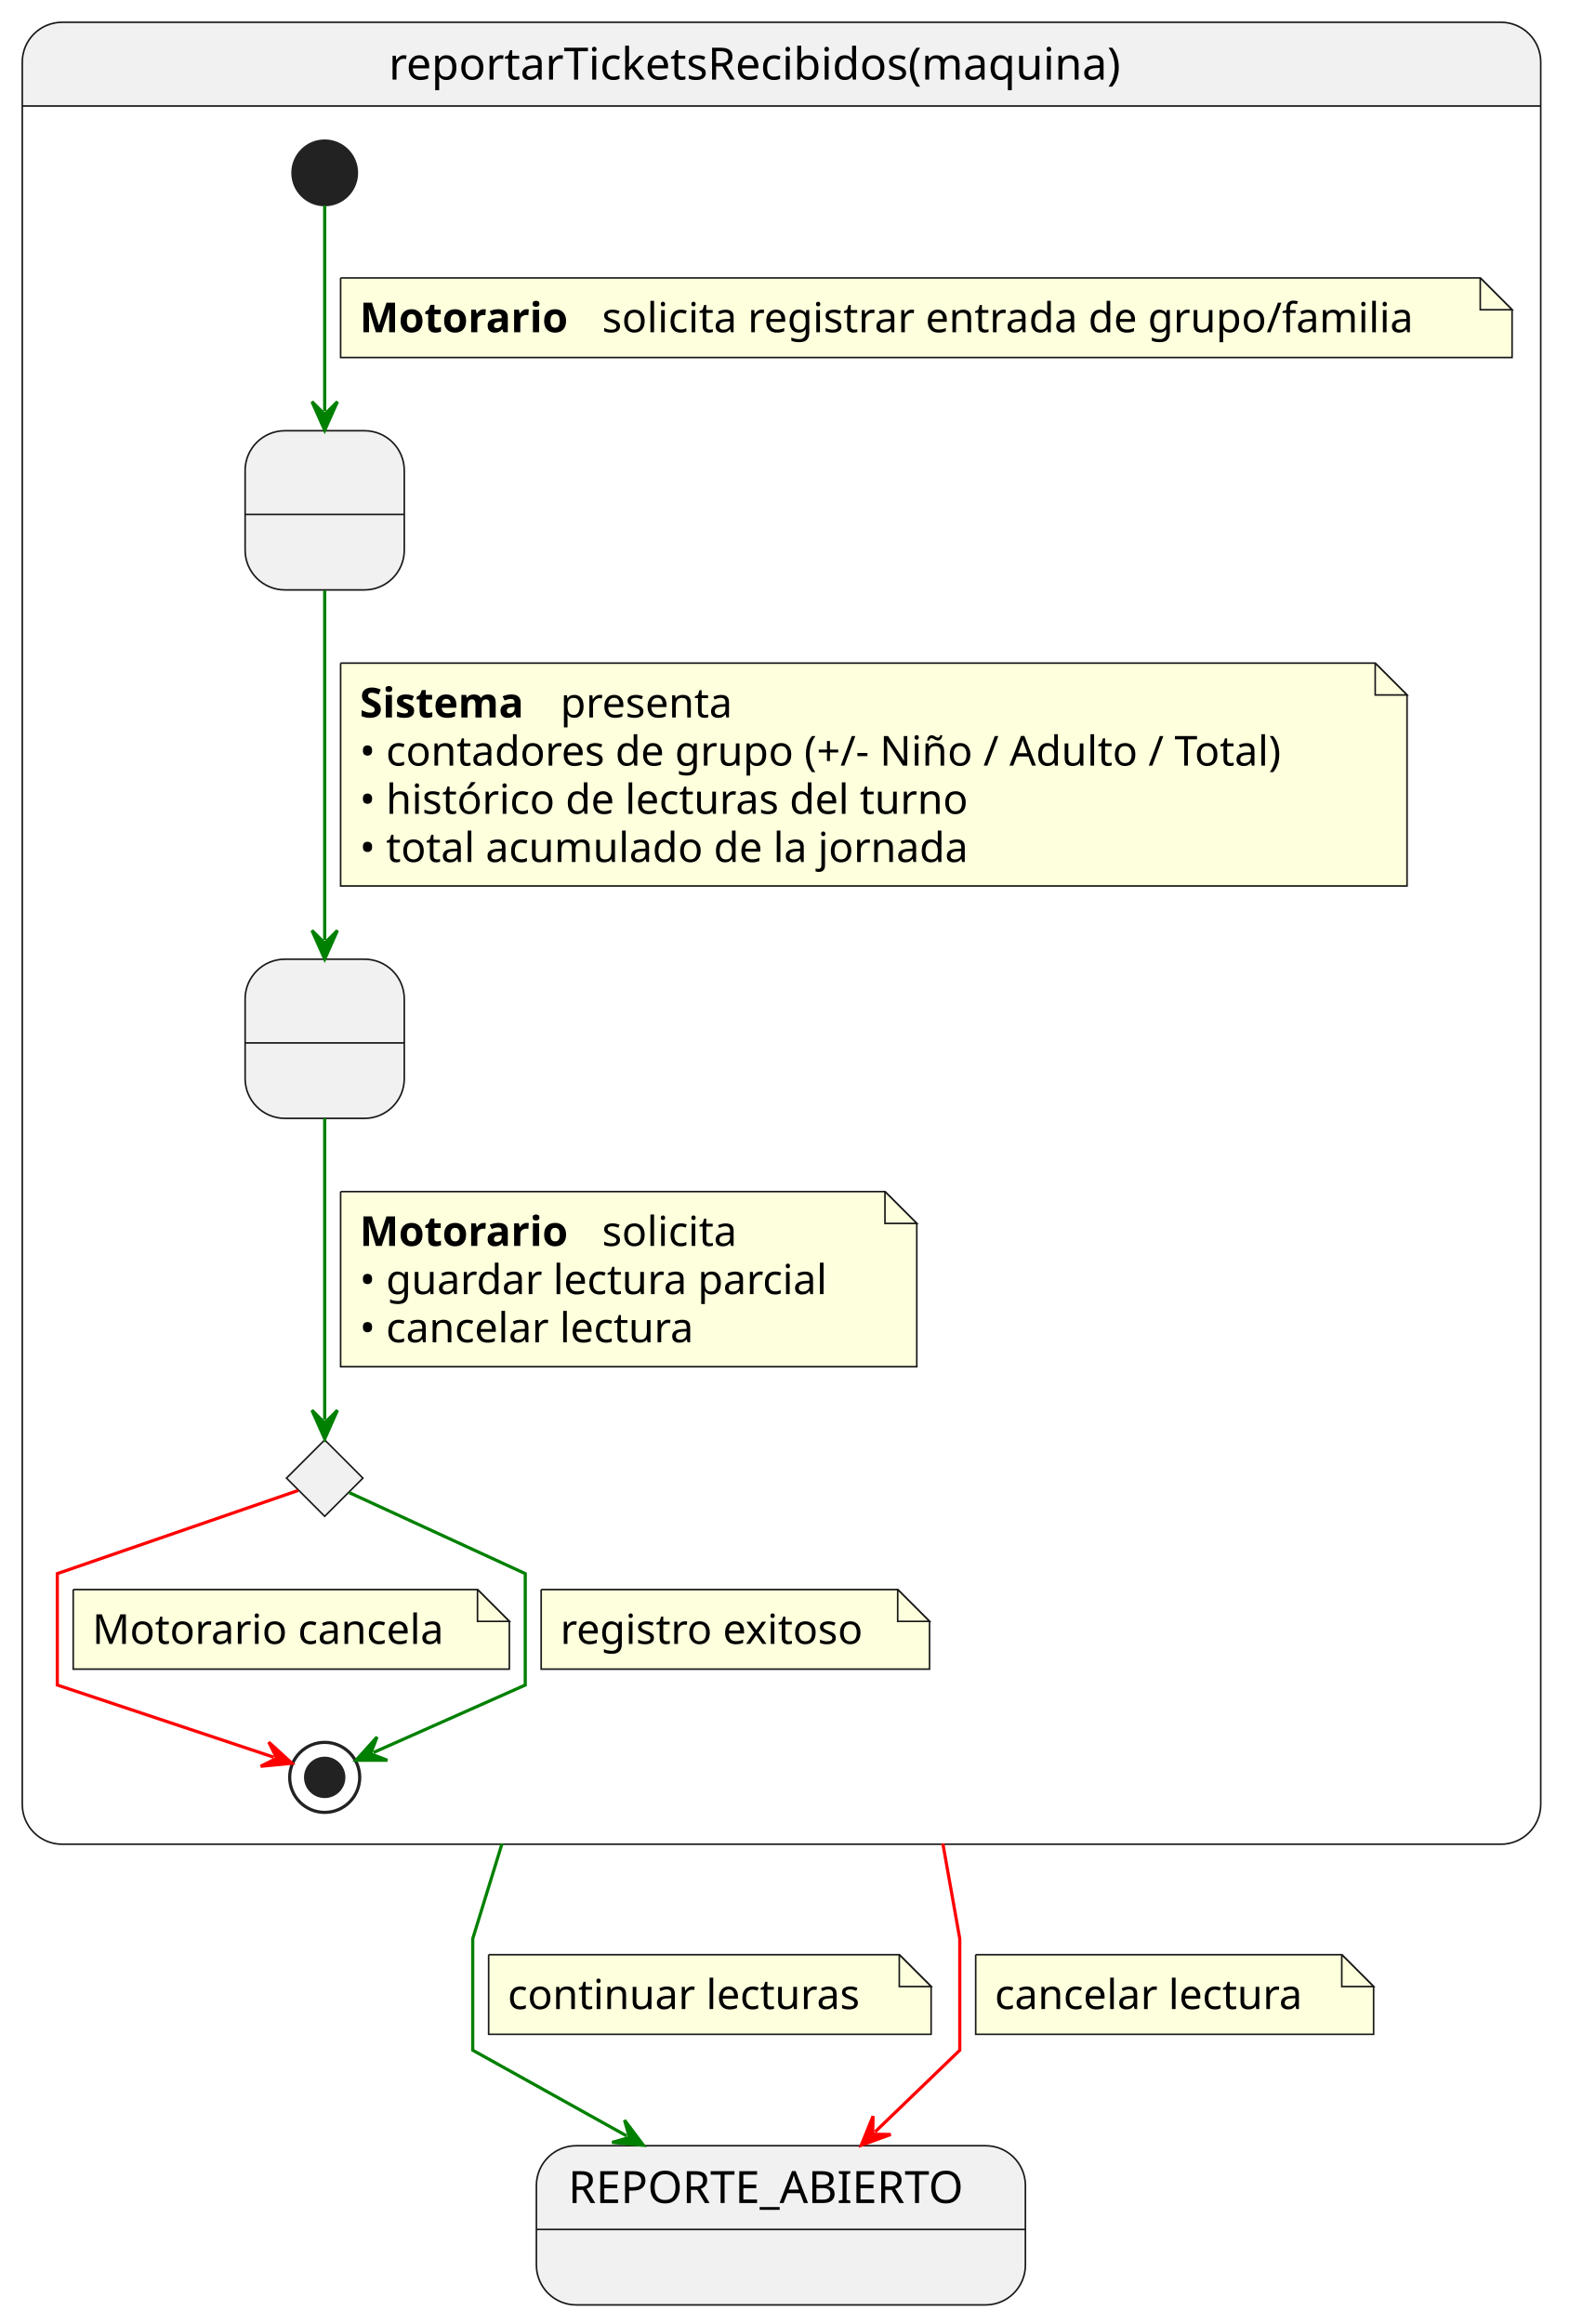
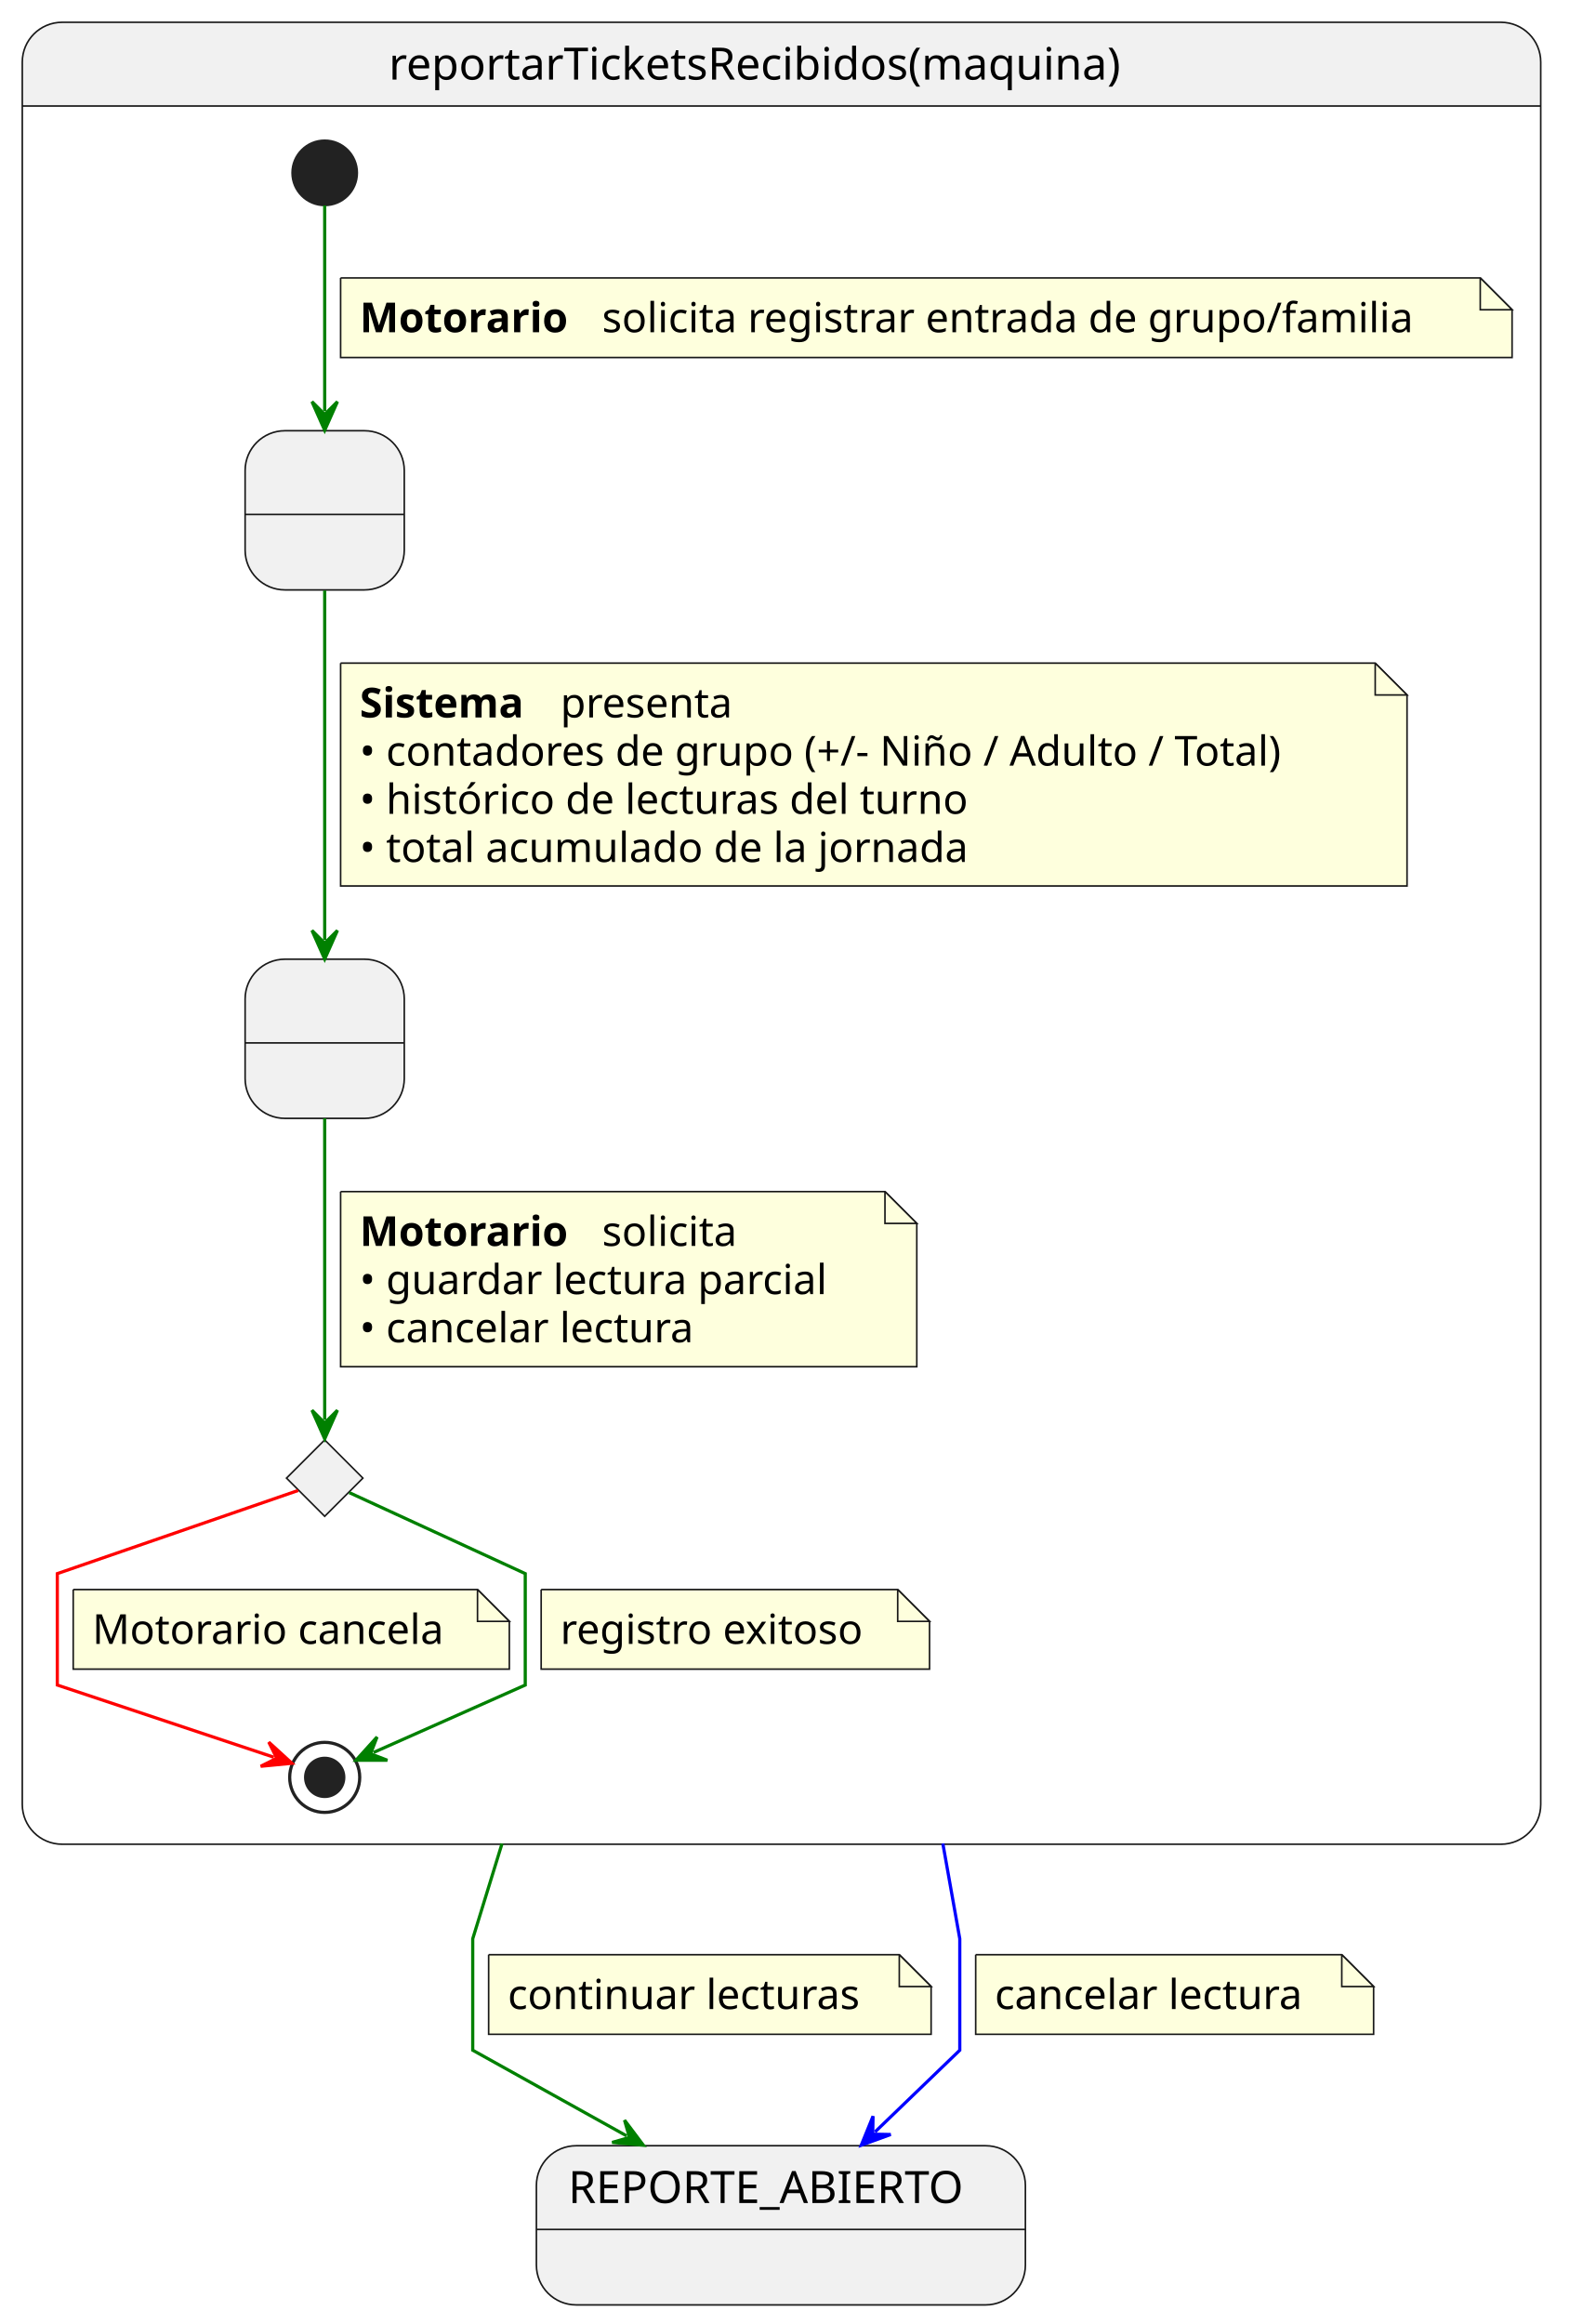
<svg xmlns="http://www.w3.org/2000/svg" contentStyleType="text/css" data-diagram-type="STATE" height="730px" preserveAspectRatio="none" style="width:497px;height:730px;background:#FFFFFF;" version="1.1" viewBox="0 0 497 730" width="497px" zoomAndPan="magnify">
  <defs />
  <g>
    <path d="M19.5,7 L471.5,7 A12.5,12.5 0 0 1 484,19.5 L484,33.297 L7,33.297 L7,19.5 A12.5,12.5 0 0 1 19.5,7" fill="#F1F1F1" />
    <rect fill="none" height="572.297" rx="12.5" ry="12.5" style="stroke:#181818;stroke-width:0.5;" width="477" x="7" y="7" />
    <line style="stroke:#181818;stroke-width:0.5;" x1="7" x2="484" y1="33.297" y2="33.297" />
    <text fill="#000000" font-family="sans-serif" font-size="14" lengthAdjust="spacing" textLength="246.736" x="122.132" y="24.995">reportarTicketsRecibidos(maquina)</text>
    <g class="entity" data-qualified-name="reportarTicketsRecibidos.RequiringRegistration" id="ent0003">
      <rect fill="#F1F1F1" height="50" rx="12.5" ry="12.5" style="stroke:#181818;stroke-width:0.5;" width="50" x="77" y="135.297" />
      <line style="stroke:#181818;stroke-width:0.5;" x1="77" x2="127" y1="161.594" y2="161.594" />
      <text fill="#000000" font-family="sans-serif" font-size="14" lengthAdjust="spacing" textLength="4.45" x="99.775" y="153.292"> </text>
    </g>
    <g class="entity" data-qualified-name="reportarTicketsRecibidos.ProvidingConfirmation" id="ent0004">
      <rect fill="#F1F1F1" height="50" rx="12.5" ry="12.5" style="stroke:#181818;stroke-width:0.5;" width="50" x="77" y="301.297" />
      <line style="stroke:#181818;stroke-width:0.5;" x1="77" x2="127" y1="327.594" y2="327.594" />
      <text fill="#000000" font-family="sans-serif" font-size="14" lengthAdjust="spacing" textLength="4.45" x="99.775" y="319.292"> </text>
    </g>
    <g class="entity" data-qualified-name="reportarTicketsRecibidos.c" id="ent0005">
      <polygon fill="#F1F1F1" points="102,452.297,114,464.297,102,476.297,90,464.297,102,452.297" style="stroke:#181818;stroke-width:0.5;" />
    </g>
    <g class="start_entity" data-qualified-name="reportarTicketsRecibidos..start.reportarTicketsRecibidos" data-source-line="9" id="ent0002">
      <ellipse cx="102" cy="54.297" fill="#222222" rx="10" ry="10" style="stroke:#222222;stroke-width:1;" />
    </g>
    <g class="end_entity" data-qualified-name="reportarTicketsRecibidos..end.reportarTicketsRecibidos" data-source-line="29" id="ent0006">
      <ellipse cx="102" cy="558.297" fill="none" rx="11" ry="11" style="stroke:#222222;stroke-width:1;" />
      <ellipse cx="102" cy="558.297" fill="#222222" rx="6" ry="6" style="stroke:#222222;stroke-width:1;" />
    </g>
    <g class="link" data-entity-1="ent0002" data-entity-2="ent0003" data-link-type="dependency" data-source-line="9" id="lnk3">
      <path d="M102,64.527 C102,80.237 102,106.657 102,129.167" fill="none" id="*start*reportarTicketsRecibidos-to-RequiringRegistration" style="stroke:#008000;stroke-width:1;" />
      <polygon fill="#008000" points="102,135.167,106,126.167,102,130.167,98,126.167,102,135.167" style="stroke:#008000;stroke-width:1;" />
      <path d="M107,87.297 L107,112.297 L475,112.297 L475,97.297 L465,87.297 L107,87.297" fill="#FEFFDD" style="stroke:#181818;stroke-width:0.5;" />
      <path d="M465,87.297 L465,97.297 L475,97.297 L465,87.297" fill="#FEFFDD" style="stroke:#181818;stroke-width:0.5;" />
      <text fill="#000000" font-family="sans-serif" font-size="13" font-weight="bold" lengthAdjust="spacing" textLength="71.995" x="113" y="104.364">Motorario</text>
      <text fill="#000000" font-family="sans-serif" font-size="13" lengthAdjust="spacing" textLength="271.578" x="189.127" y="104.364">solicita registrar entrada de grupo/familia</text>
    </g>
    <g class="link" data-entity-1="ent0003" data-entity-2="ent0004" data-link-type="dependency" data-source-line="14" id="lnk4">
      <path d="M102,185.497 C102,216.587 102,264.247 102,295.267" fill="none" id="RequiringRegistration-to-ProvidingConfirmation" style="stroke:#008000;stroke-width:1;" />
      <polygon fill="#008000" points="102,301.267,106,292.267,102,296.267,98,292.267,102,301.267" style="stroke:#008000;stroke-width:1;" />
      <path d="M107,208.297 L107,278.297 L442,278.297 L442,218.297 L432,208.297 L107,208.297" fill="#FEFFDD" style="stroke:#181818;stroke-width:0.5;" />
      <path d="M432,208.297 L432,218.297 L442,218.297 L432,208.297" fill="#FEFFDD" style="stroke:#181818;stroke-width:0.5;" />
      <text fill="#000000" font-family="sans-serif" font-size="13" font-weight="bold" lengthAdjust="spacing" textLength="58.906" x="113" y="225.364">Sistema</text>
      <text fill="#000000" font-family="sans-serif" font-size="13" lengthAdjust="spacing" textLength="57.669" x="176.039" y="225.364">presenta</text>
      <text fill="#000000" font-family="sans-serif" font-size="13" lengthAdjust="spacing" textLength="314.888" x="113" y="240.497">• contadores de grupo (+/- Niño / Adulto / Total)</text>
      <text fill="#000000" font-family="sans-serif" font-size="13" lengthAdjust="spacing" textLength="207.226" x="113" y="255.629">• histórico de lecturas del turno</text>
      <text fill="#000000" font-family="sans-serif" font-size="13" lengthAdjust="spacing" textLength="207.257" x="113" y="270.762">• total acumulado de la jornada</text>
    </g>
    <g class="link" data-entity-1="ent0004" data-entity-2="ent0005" data-link-type="dependency" data-source-line="22" id="lnk5">
      <path d="M102,351.297 C102,380.887 102,423.947 102,445.977" fill="none" id="ProvidingConfirmation-to-c" style="stroke:#008000;stroke-width:1;" />
      <polygon fill="#008000" points="102,451.977,106,442.977,102,446.977,98,442.977,102,451.977" style="stroke:#008000;stroke-width:1;" />
      <path d="M107,374.297 L107,429.297 L288,429.297 L288,384.297 L278,374.297 L107,374.297" fill="#FEFFDD" style="stroke:#181818;stroke-width:0.5;" />
      <path d="M278,374.297 L278,384.297 L288,384.297 L278,374.297" fill="#FEFFDD" style="stroke:#181818;stroke-width:0.5;" />
      <text fill="#000000" font-family="sans-serif" font-size="13" font-weight="bold" lengthAdjust="spacing" textLength="71.995" x="113" y="391.364">Motorario</text>
      <text fill="#000000" font-family="sans-serif" font-size="13" lengthAdjust="spacing" textLength="45.773" x="189.127" y="391.364">solicita</text>
      <text fill="#000000" font-family="sans-serif" font-size="13" lengthAdjust="spacing" textLength="160.735" x="113" y="406.497">• guardar lectura parcial</text>
      <text fill="#000000" font-family="sans-serif" font-size="13" lengthAdjust="spacing" textLength="116.759" x="113" y="421.629">• cancelar lectura</text>
    </g>
    <g class="link" data-entity-1="ent0005" data-entity-2="ent0006" data-link-type="dependency" data-source-line="29" id="lnk7">
      <path d="M93.64,468.187 C72.39,475.517 18,494.297 18,494.297 C18,494.297 18,529.297 18,529.297 C18,529.297 63.578,544.489 86.008,551.969" fill="none" id="c-to-*end*reportarTicketsRecibidos" style="stroke:#FF0000;stroke-width:1;" />
      <polygon fill="#FF0000" points="91.7,553.867,84.428,547.225,86.957,552.285,81.897,554.814,91.7,553.867" style="stroke:#FF0000;stroke-width:1;" />
      <path d="M23,499.297 L23,524.297 L160,524.297 L160,509.297 L150,499.297 L23,499.297" fill="#FEFFDD" style="stroke:#181818;stroke-width:0.5;" />
      <path d="M150,499.297 L150,509.297 L160,509.297 L150,499.297" fill="#FEFFDD" style="stroke:#181818;stroke-width:0.5;" />
      <text fill="#000000" font-family="sans-serif" font-size="13" lengthAdjust="spacing" textLength="116.651" x="29" y="516.364">Motorario cancela</text>
    </g>
    <g class="link" data-entity-1="ent0005" data-entity-2="ent0006" data-link-type="dependency" data-source-line="34" id="lnk8">
      <path d="M109.73,468.857 C126.55,476.597 165,494.297 165,494.297 C165,494.297 165,529.297 165,529.297 C165,529.297 135.043,542.611 117.323,550.481" fill="none" id="c-to-*end*reportarTicketsRecibidos-1" style="stroke:#008000;stroke-width:1;" />
      <polygon fill="#008000" points="111.84,552.917,121.689,552.919,116.41,550.887,118.442,545.608,111.84,552.917" style="stroke:#008000;stroke-width:1;" />
      <path d="M170,499.297 L170,524.297 L292,524.297 L292,509.297 L282,499.297 L170,499.297" fill="#FEFFDD" style="stroke:#181818;stroke-width:0.5;" />
      <path d="M282,499.297 L282,509.297 L292,509.297 L282,499.297" fill="#FEFFDD" style="stroke:#181818;stroke-width:0.5;" />
      <text fill="#000000" font-family="sans-serif" font-size="13" lengthAdjust="spacing" textLength="101.588" x="176" y="516.364">registro exitoso</text>
    </g>
    <g class="entity" data-qualified-name="REPORTE_ABIERTO" id="ent0009">
      <rect fill="#F1F1F1" height="50" rx="12.5" ry="12.5" style="stroke:#181818;stroke-width:0.5;" width="153.615" x="168.5" y="674" />
      <line style="stroke:#181818;stroke-width:0.5;" x1="168.5" x2="322.115" y1="700.297" y2="700.297" />
      <text fill="#000000" font-family="sans-serif" font-size="14" lengthAdjust="spacing" textLength="133.615" x="178.5" y="691.995">REPORTE_ABIERTO</text>
    </g>
    <g class="link" data-entity-1="ent0002" data-entity-2="ent0009" data-link-type="dependency" data-source-line="40" id="lnk10">
      <path d="M157.71,579.08 C152.02,597.58 148.5,609 148.5,609 C148.5,609 148.5,644 148.5,644 C148.5,644 171.037,656.553 196.867,670.923" fill="none" id="reportarTicketsRecibidos-to-REPORTE_ABIERTO" style="stroke:#008000;stroke-width:1;" />
      <polygon fill="#008000" points="202.11,673.84,196.19,665.969,197.741,671.409,192.3,672.96,202.11,673.84" style="stroke:#008000;stroke-width:1;" />
      <path d="M153.5,614 L153.5,639 L292.5,639 L292.5,624 L282.5,614 L153.5,614" fill="#FEFFDD" style="stroke:#181818;stroke-width:0.5;" />
      <path d="M282.5,614 L282.5,624 L292.5,624 L282.5,614" fill="#FEFFDD" style="stroke:#181818;stroke-width:0.5;" />
      <text fill="#000000" font-family="sans-serif" font-size="13" lengthAdjust="spacing" textLength="118.149" x="159.5" y="631.067">continuar lecturas</text>
    </g>
    <g class="link" data-entity-1="ent0002" data-entity-2="ent0009" data-link-type="dependency" data-source-line="45" id="lnk11">
-       <path d="M296.18,579.08 C299.47,597.58 301.5,609 301.5,609 C301.5,609 301.5,644 301.5,644 C301.5,644 289.78,655.306 274.87,669.676" fill="none" id="reportarTicketsRecibidos-to-REPORTE_ABIERTO-1" style="stroke:#FF0000;stroke-width:1;" />
-       <polygon fill="#FF0000" points="270.55,673.84,279.806,670.475,274.15,670.37,274.254,664.714,270.55,673.84" style="stroke:#FF0000;stroke-width:1;" />
+       <path d="M296.18,579.08 C299.47,597.58 301.5,609 301.5,609 C301.5,609 301.5,644 301.5,644 C301.5,644 289.78,655.306 274.87,669.676" fill="none" id="reportarTicketsRecibidos-to-REPORTE_ABIERTO-1" style="stroke:#0000FF;stroke-width:1;" />
+       <polygon fill="#0000FF" points="270.55,673.84,279.806,670.475,274.15,670.37,274.254,664.714,270.55,673.84" style="stroke:#0000FF;stroke-width:1;" />
      <path d="M306.5,614 L306.5,639 L431.5,639 L431.5,624 L421.5,614 L306.5,614" fill="#FEFFDD" style="stroke:#181818;stroke-width:0.5;" />
      <path d="M421.5,614 L421.5,624 L431.5,624 L421.5,614" fill="#FEFFDD" style="stroke:#181818;stroke-width:0.5;" />
      <text fill="#000000" font-family="sans-serif" font-size="13" lengthAdjust="spacing" textLength="104.959" x="312.5" y="631.067">cancelar lectura</text>
    </g>
  </g>
</svg>
